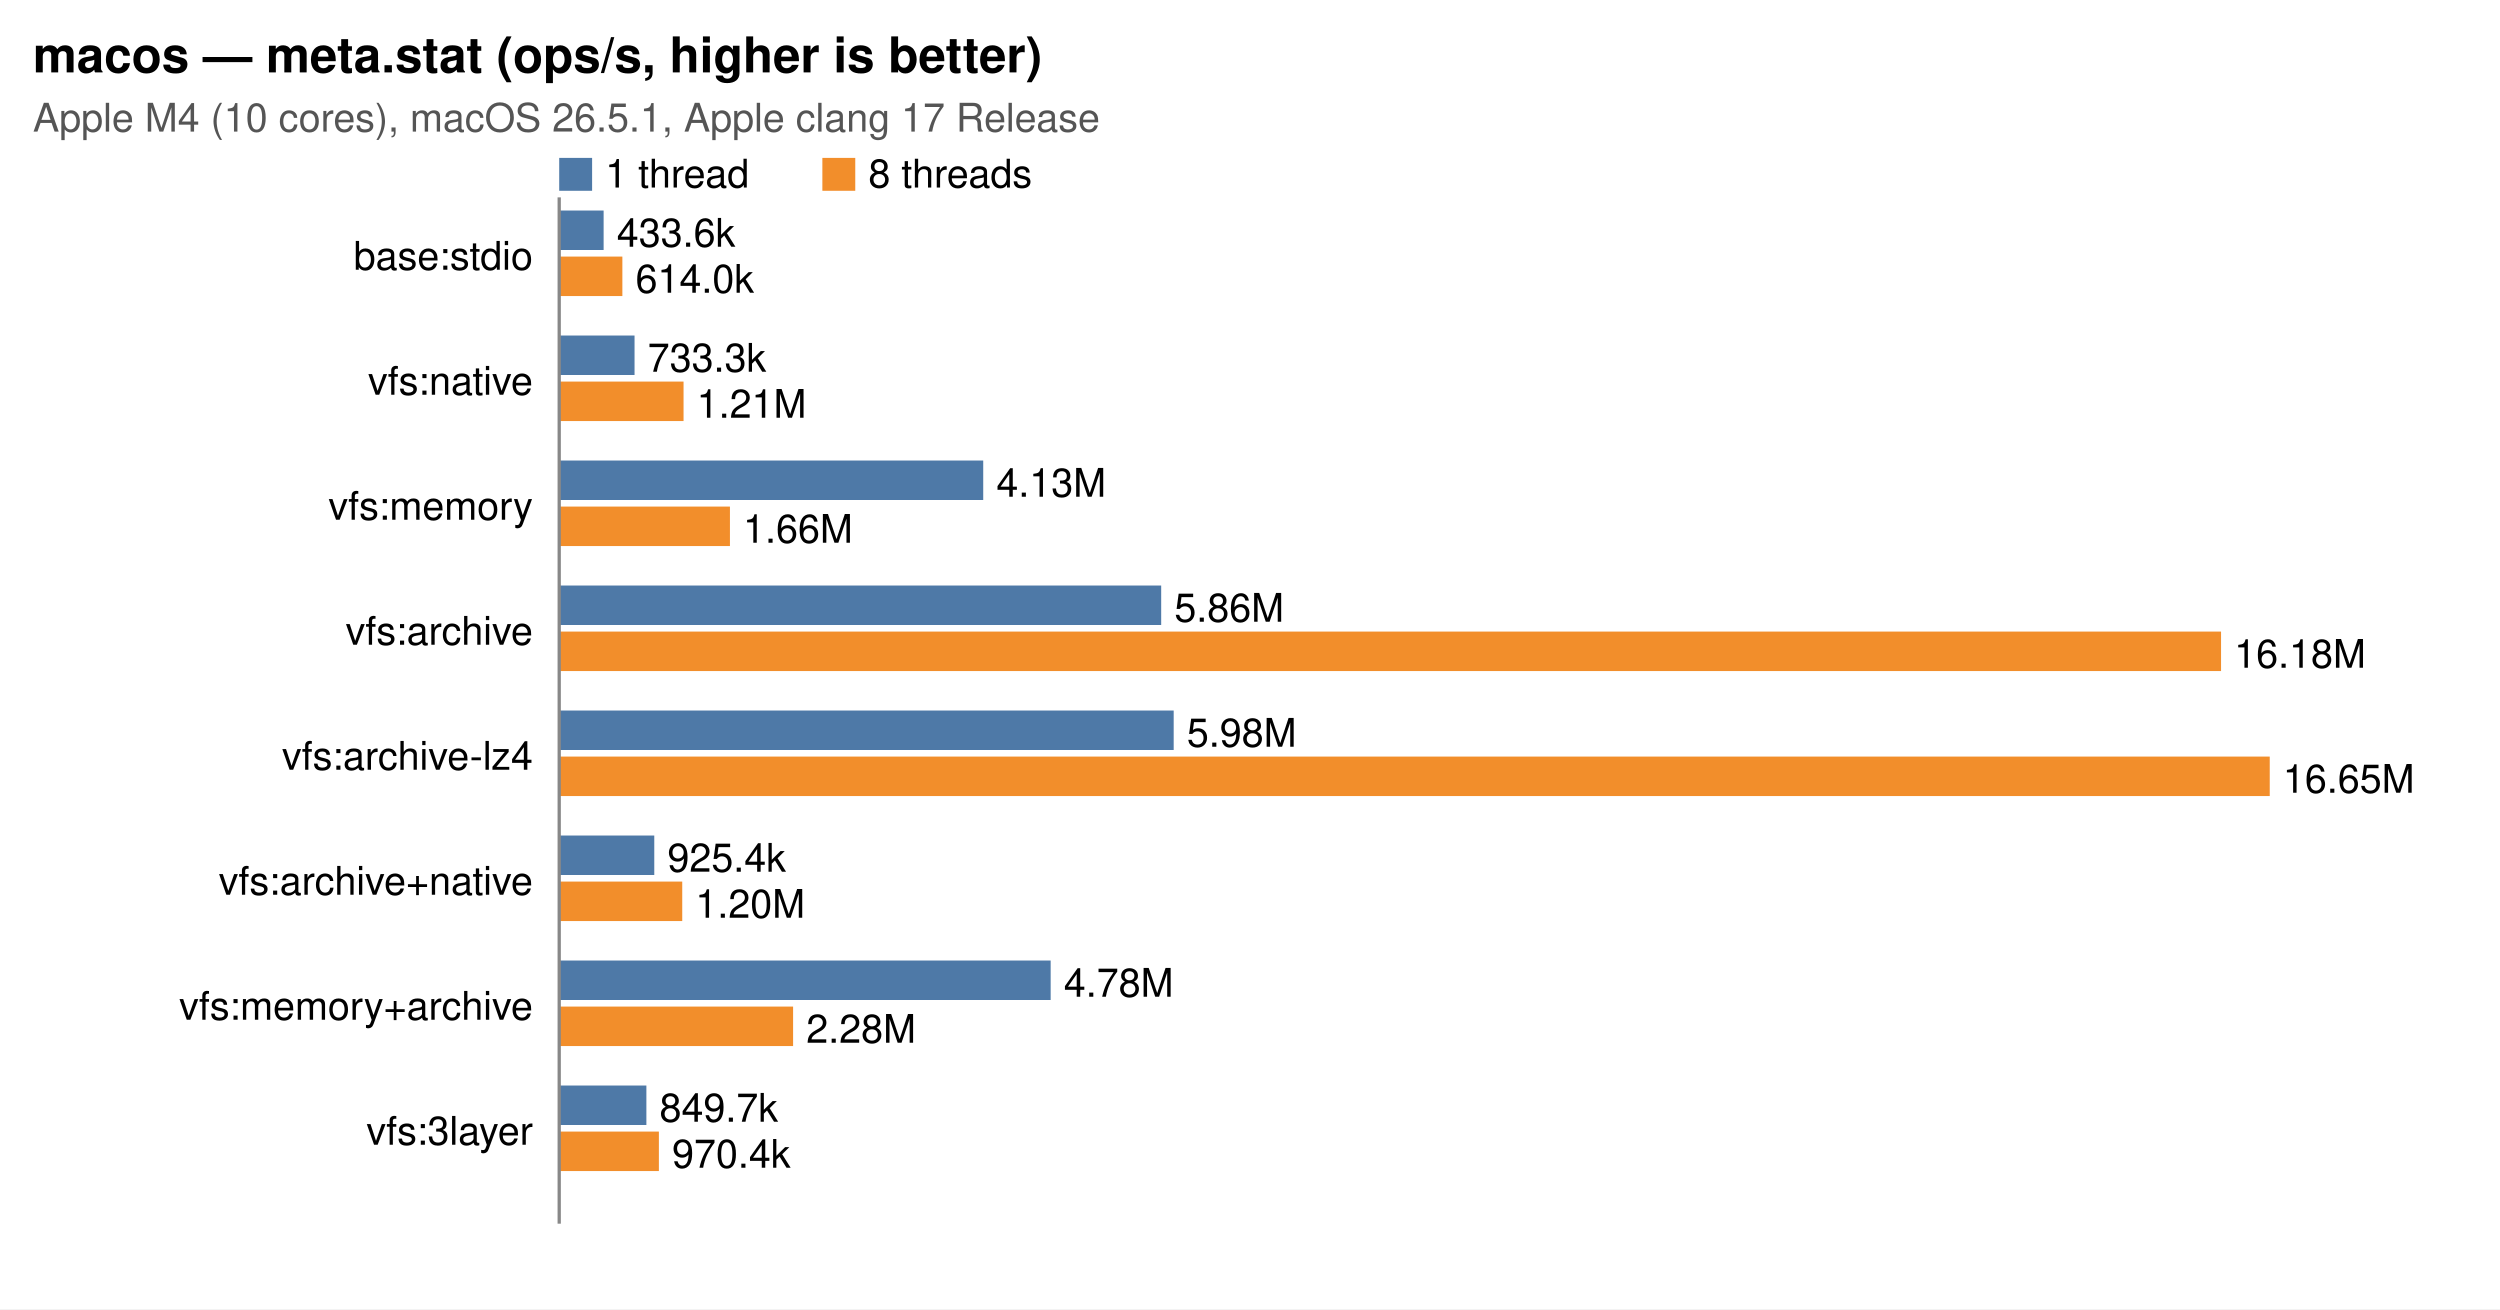
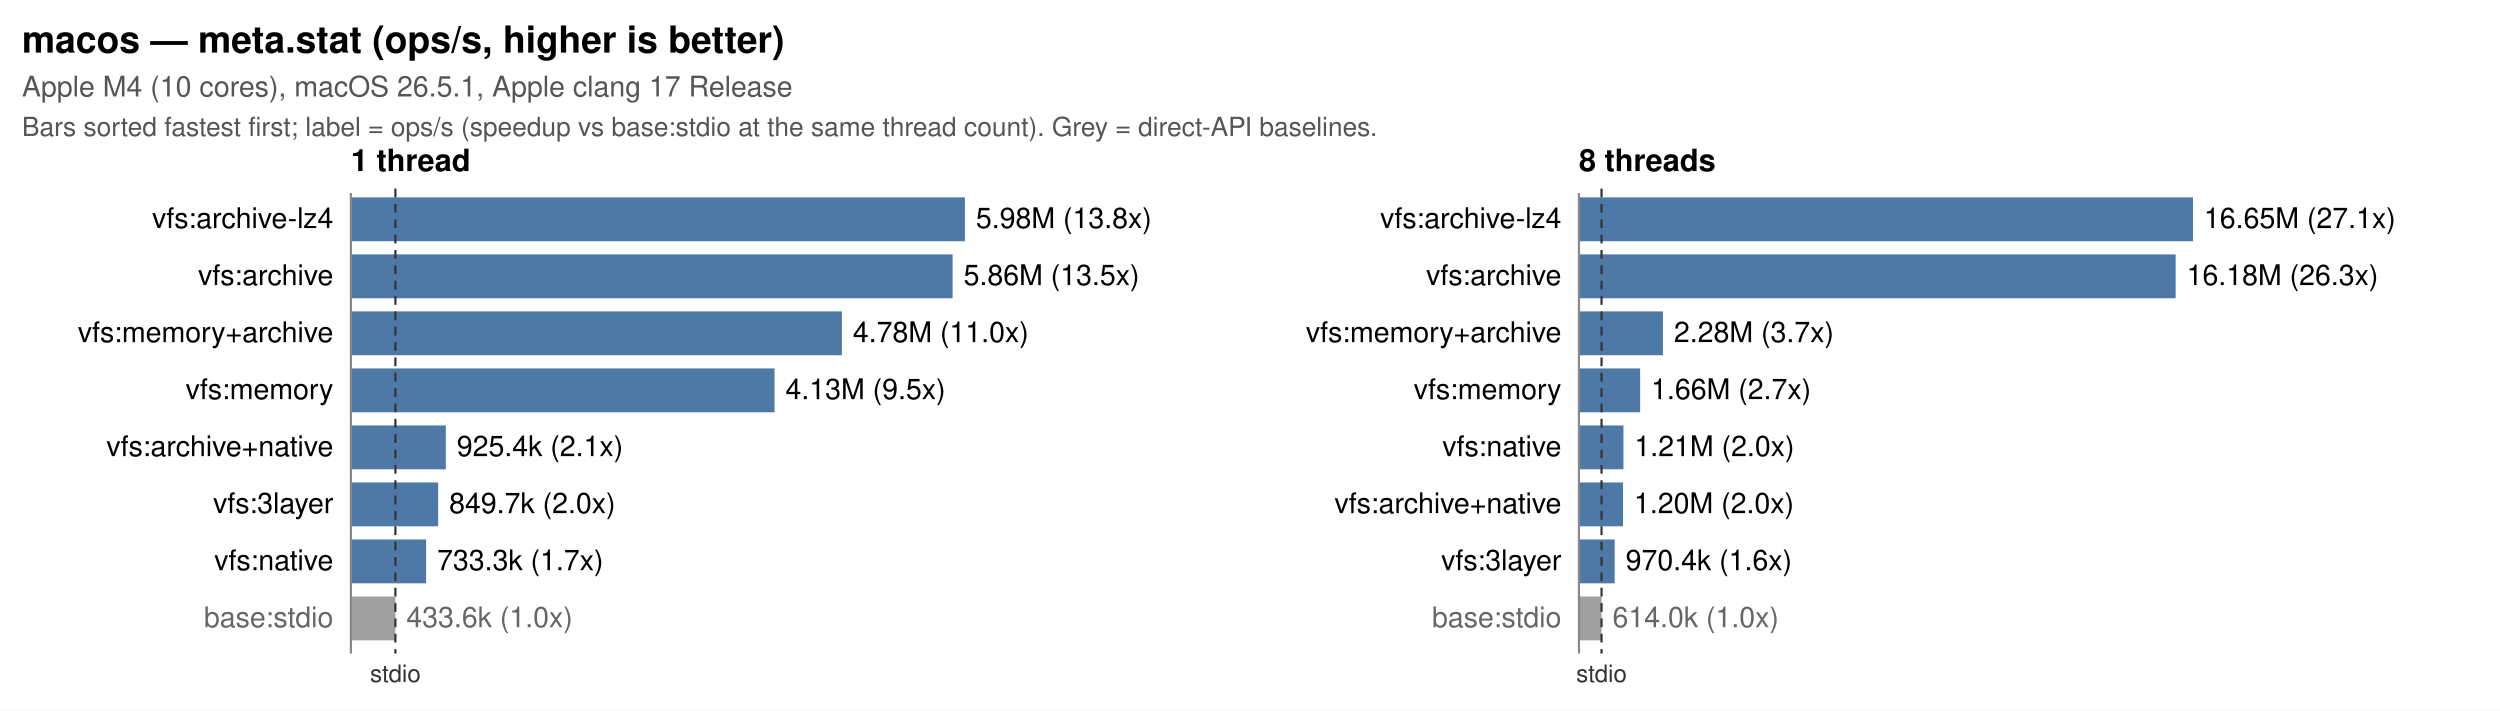
- <svg xmlns="http://www.w3.org/2000/svg" width="760" height="398" font-family="Segoe UI,Helvetica,Arial,sans-serif" font-size="12">
+ <svg xmlns="http://www.w3.org/2000/svg" width="1140" height="324" font-family="Segoe UI,Helvetica,Arial,sans-serif" font-size="13">
  <rect width="100%" height="100%" fill="white" />
-   <text x="10" y="22" font-size="15" font-weight="bold">macos — meta.stat (ops/s, higher is better)</text>
-   <text x="10" y="40" fill="#555">Apple M4 (10 cores), macOS 26.5.1, Apple clang 17 Release</text>
-   <rect x="170" y="48" width="10" height="10" fill="#4e79a7" />
-   <text x="184" y="57">1 thread</text>
-   <rect x="250" y="48" width="10" height="10" fill="#f28e2b" />
-   <text x="264" y="57">8 threads</text>
-   <text x="162" y="82" text-anchor="end">base:stdio</text>
-   <rect x="170" y="64" width="13.5" height="12" fill="#4e79a7" />
-   <text x="187.5" y="75">433.6k</text>
-   <rect x="170" y="78" width="19.2" height="12" fill="#f28e2b" />
-   <text x="193.2" y="89">614.0k</text>
-   <text x="162" y="120" text-anchor="end">vfs:native</text>
-   <rect x="170" y="102" width="22.9" height="12" fill="#4e79a7" />
-   <text x="196.9" y="113">733.3k</text>
-   <rect x="170" y="116" width="37.8" height="12" fill="#f28e2b" />
-   <text x="211.8" y="127">1.21M</text>
-   <text x="162" y="158" text-anchor="end">vfs:memory</text>
-   <rect x="170" y="140" width="128.9" height="12" fill="#4e79a7" />
-   <text x="302.9" y="151">4.13M</text>
-   <rect x="170" y="154" width="51.9" height="12" fill="#f28e2b" />
-   <text x="225.9" y="165">1.66M</text>
-   <text x="162" y="196" text-anchor="end">vfs:archive</text>
-   <rect x="170" y="178" width="183.0" height="12" fill="#4e79a7" />
-   <text x="357.0" y="189">5.86M</text>
-   <rect x="170" y="192" width="505.2" height="12" fill="#f28e2b" />
-   <text x="679.2" y="203">16.18M</text>
-   <text x="162" y="234" text-anchor="end">vfs:archive-lz4</text>
-   <rect x="170" y="216" width="186.8" height="12" fill="#4e79a7" />
-   <text x="360.8" y="227">5.98M</text>
-   <rect x="170" y="230" width="520.0" height="12" fill="#f28e2b" />
-   <text x="694.0" y="241">16.65M</text>
-   <text x="162" y="272" text-anchor="end">vfs:archive+native</text>
-   <rect x="170" y="254" width="28.9" height="12" fill="#4e79a7" />
-   <text x="202.9" y="265">925.4k</text>
-   <rect x="170" y="268" width="37.4" height="12" fill="#f28e2b" />
-   <text x="211.4" y="279">1.20M</text>
-   <text x="162" y="310" text-anchor="end">vfs:memory+archive</text>
-   <rect x="170" y="292" width="149.4" height="12" fill="#4e79a7" />
-   <text x="323.4" y="303">4.78M</text>
-   <rect x="170" y="306" width="71.1" height="12" fill="#f28e2b" />
-   <text x="245.1" y="317">2.28M</text>
-   <text x="162" y="348" text-anchor="end">vfs:3layer</text>
-   <rect x="170" y="330" width="26.5" height="12" fill="#4e79a7" />
-   <text x="200.5" y="341">849.7k</text>
-   <rect x="170" y="344" width="30.3" height="12" fill="#f28e2b" />
-   <text x="204.3" y="355">970.4k</text>
-   <line x1="170" y1="60" x2="170" y2="372" stroke="#888" />
+   <text x="10" y="24" font-size="17" font-weight="bold">macos — meta.stat (ops/s, higher is better)</text>
+   <text x="10" y="44" fill="#555">Apple M4 (10 cores), macOS 26.5.1, Apple clang 17 Release</text>
+   <text x="10" y="62" font-size="12" fill="#555">Bars sorted fastest first; label = ops/s (speedup vs base:stdio at the same thread count). Grey = direct-API baselines.</text>
+   <text x="160" y="78" font-size="14" font-weight="bold">1 thread</text>
+   <text x="152" y="104" text-anchor="end">vfs:archive-lz4</text>
+   <rect x="160" y="90" width="280.0" height="20" fill="#4e79a7" />
+   <text x="445.0" y="104">5.98M  (13.8x)</text>
+   <text x="152" y="130" text-anchor="end">vfs:archive</text>
+   <rect x="160" y="116" width="274.4" height="20" fill="#4e79a7" />
+   <text x="439.4" y="130">5.86M  (13.5x)</text>
+   <text x="152" y="156" text-anchor="end">vfs:memory+archive</text>
+   <rect x="160" y="142" width="223.9" height="20" fill="#4e79a7" />
+   <text x="388.9" y="156">4.78M  (11.0x)</text>
+   <text x="152" y="182" text-anchor="end">vfs:memory</text>
+   <rect x="160" y="168" width="193.2" height="20" fill="#4e79a7" />
+   <text x="358.2" y="182">4.13M  (9.5x)</text>
+   <text x="152" y="208" text-anchor="end">vfs:archive+native</text>
+   <rect x="160" y="194" width="43.3" height="20" fill="#4e79a7" />
+   <text x="208.3" y="208">925.4k  (2.1x)</text>
+   <text x="152" y="234" text-anchor="end">vfs:3layer</text>
+   <rect x="160" y="220" width="39.8" height="20" fill="#4e79a7" />
+   <text x="204.8" y="234">849.7k  (2.0x)</text>
+   <text x="152" y="260" text-anchor="end">vfs:native</text>
+   <rect x="160" y="246" width="34.3" height="20" fill="#4e79a7" />
+   <text x="199.3" y="260">733.3k  (1.7x)</text>
+   <text x="152" y="286" text-anchor="end" fill="#666">base:stdio</text>
+   <rect x="160" y="272" width="20.3" height="20" fill="#a0a0a0" />
+   <text x="185.3" y="286" fill="#666">433.6k  (1.0x)</text>
+   <line x1="160" y1="88" x2="160" y2="298" stroke="#888" />
+   <line x1="180.3" y1="86" x2="180.3" y2="298" stroke="#333" stroke-dasharray="4,3" />
+   <text x="180.3" y="311" font-size="11" fill="#333" text-anchor="middle">stdio</text>
+   <text x="720" y="78" font-size="14" font-weight="bold">8 threads</text>
+   <text x="712" y="104" text-anchor="end">vfs:archive-lz4</text>
+   <rect x="720" y="90" width="280.0" height="20" fill="#4e79a7" />
+   <text x="1005.0" y="104">16.65M  (27.1x)</text>
+   <text x="712" y="130" text-anchor="end">vfs:archive</text>
+   <rect x="720" y="116" width="272.1" height="20" fill="#4e79a7" />
+   <text x="997.1" y="130">16.18M  (26.3x)</text>
+   <text x="712" y="156" text-anchor="end">vfs:memory+archive</text>
+   <rect x="720" y="142" width="38.3" height="20" fill="#4e79a7" />
+   <text x="763.3" y="156">2.28M  (3.7x)</text>
+   <text x="712" y="182" text-anchor="end">vfs:memory</text>
+   <rect x="720" y="168" width="27.9" height="20" fill="#4e79a7" />
+   <text x="752.9" y="182">1.66M  (2.7x)</text>
+   <text x="712" y="208" text-anchor="end">vfs:native</text>
+   <rect x="720" y="194" width="20.3" height="20" fill="#4e79a7" />
+   <text x="745.3" y="208">1.21M  (2.0x)</text>
+   <text x="712" y="234" text-anchor="end">vfs:archive+native</text>
+   <rect x="720" y="220" width="20.1" height="20" fill="#4e79a7" />
+   <text x="745.1" y="234">1.20M  (2.0x)</text>
+   <text x="712" y="260" text-anchor="end">vfs:3layer</text>
+   <rect x="720" y="246" width="16.3" height="20" fill="#4e79a7" />
+   <text x="741.3" y="260">970.4k  (1.6x)</text>
+   <text x="712" y="286" text-anchor="end" fill="#666">base:stdio</text>
+   <rect x="720" y="272" width="10.3" height="20" fill="#a0a0a0" />
+   <text x="735.3" y="286" fill="#666">614.0k  (1.0x)</text>
+   <line x1="720" y1="88" x2="720" y2="298" stroke="#888" />
+   <line x1="730.3" y1="86" x2="730.3" y2="298" stroke="#333" stroke-dasharray="4,3" />
+   <text x="730.3" y="311" font-size="11" fill="#333" text-anchor="middle">stdio</text>
</svg>
